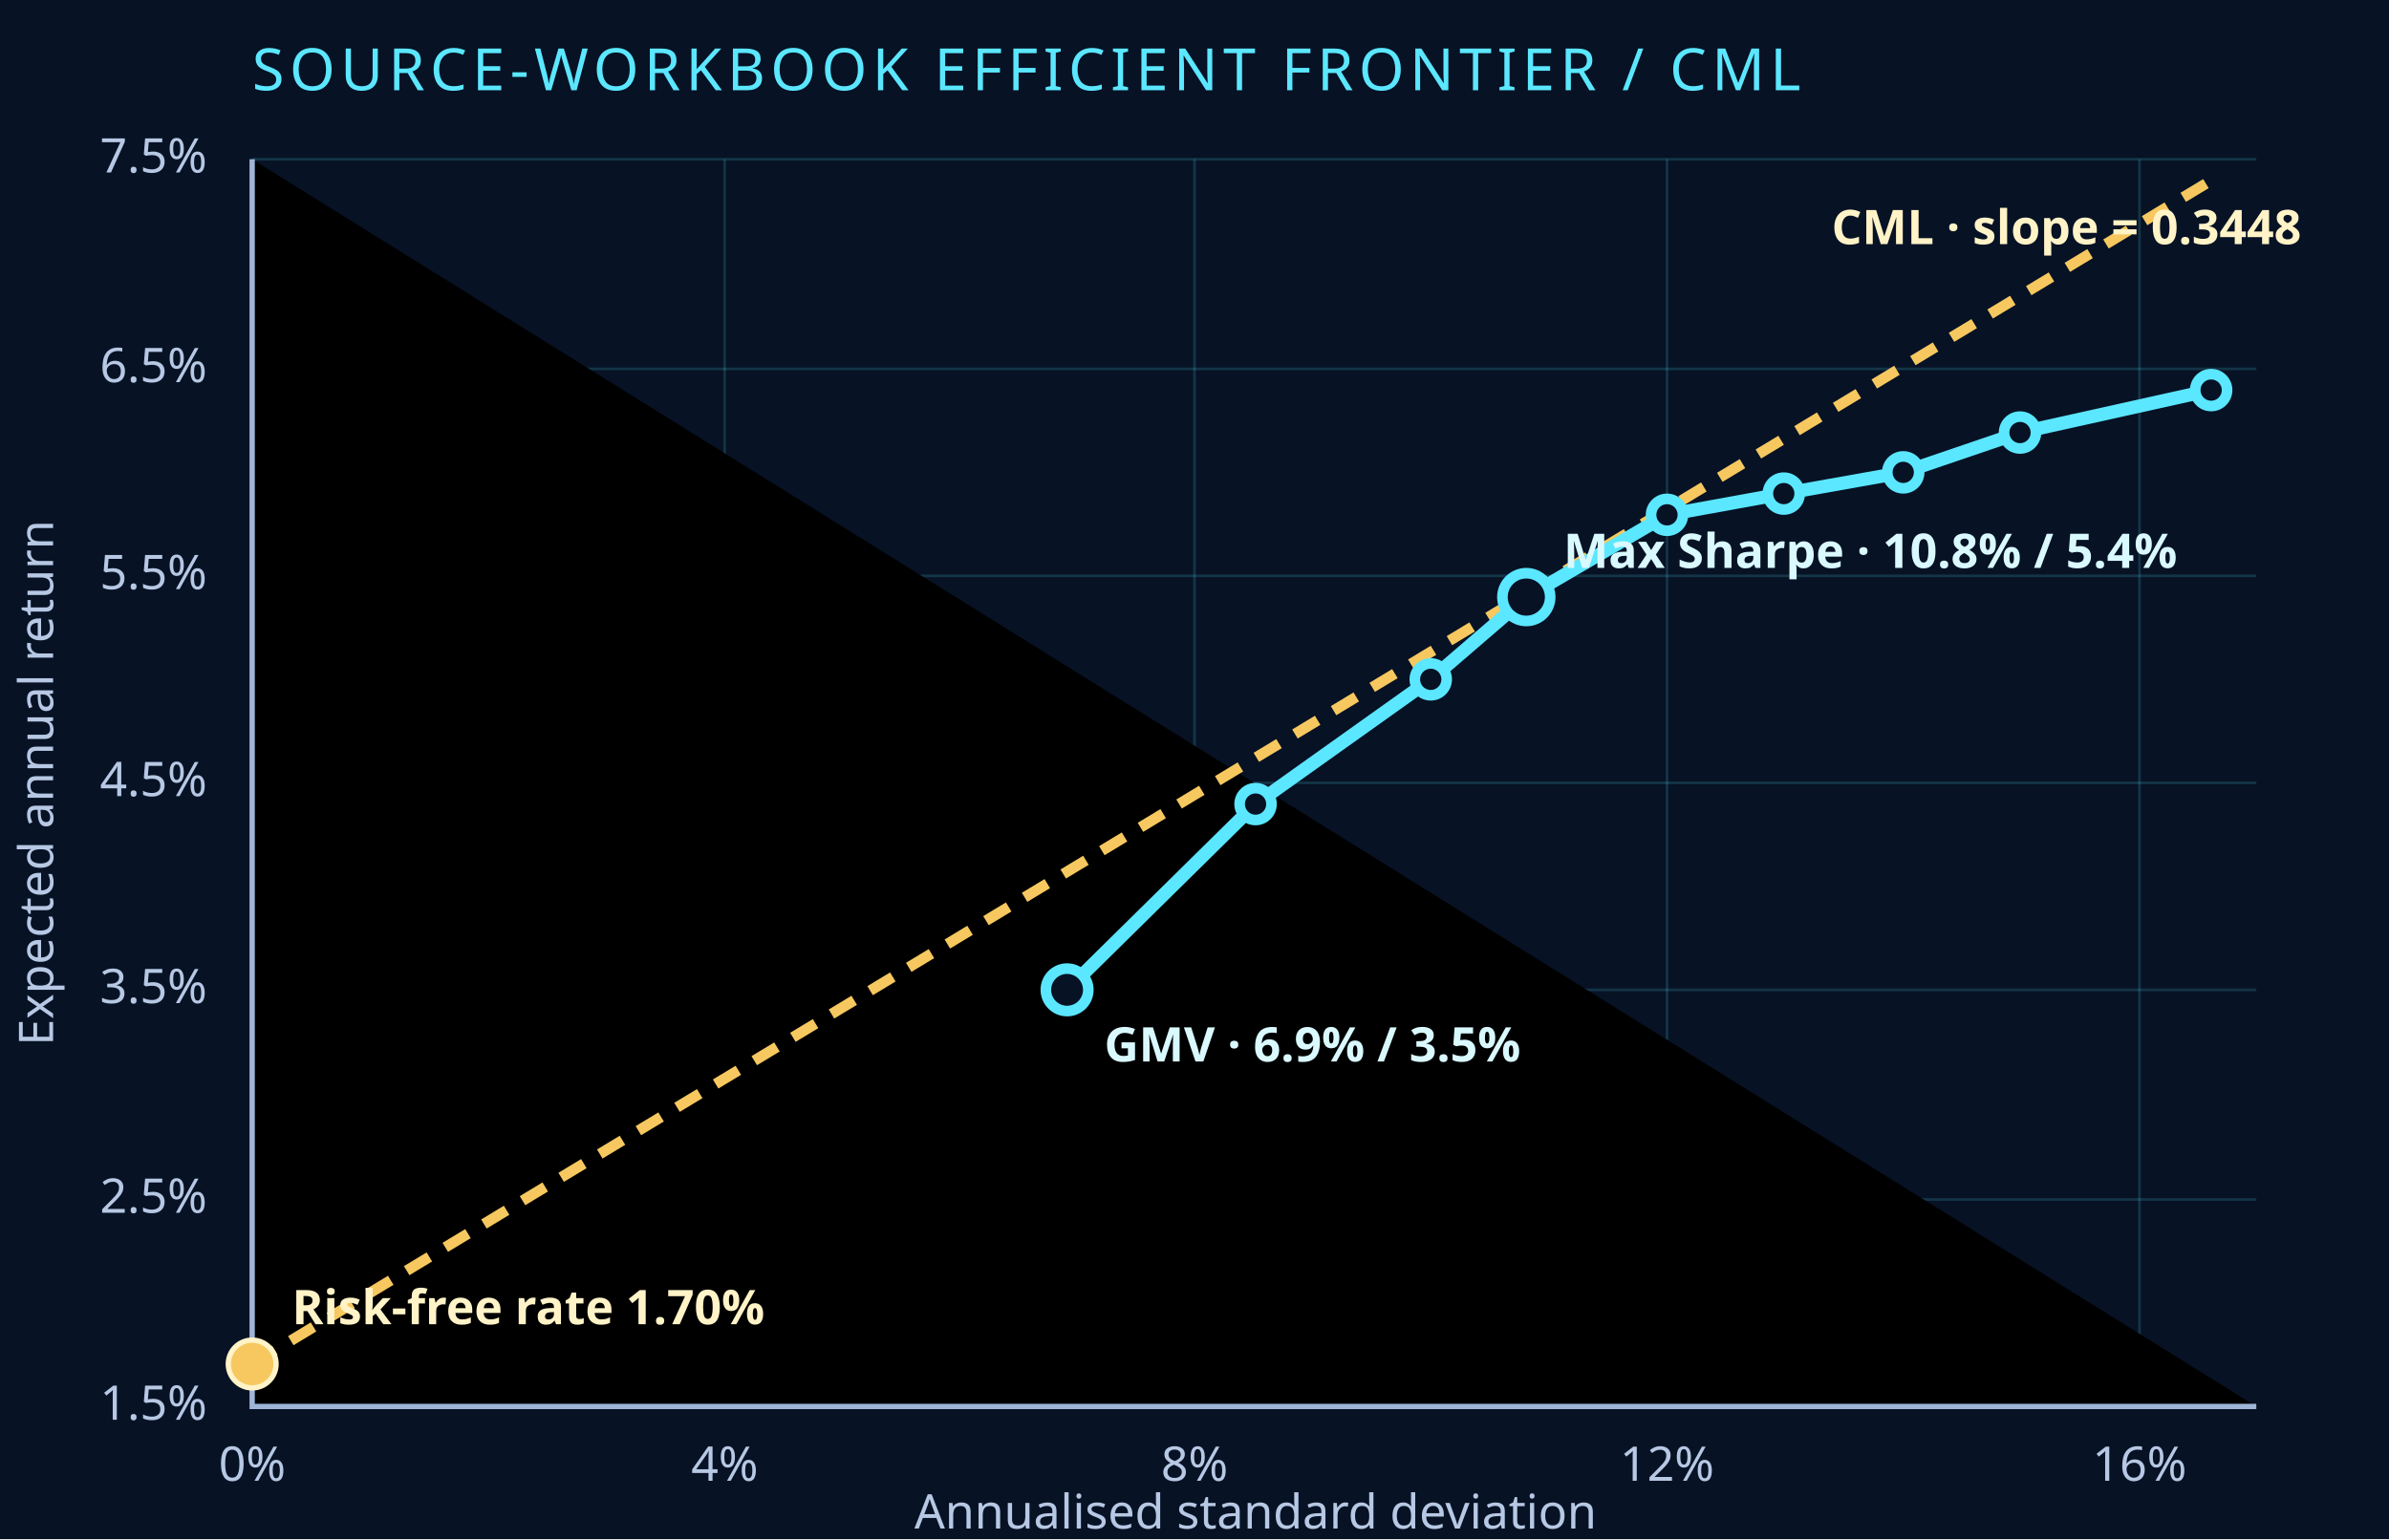
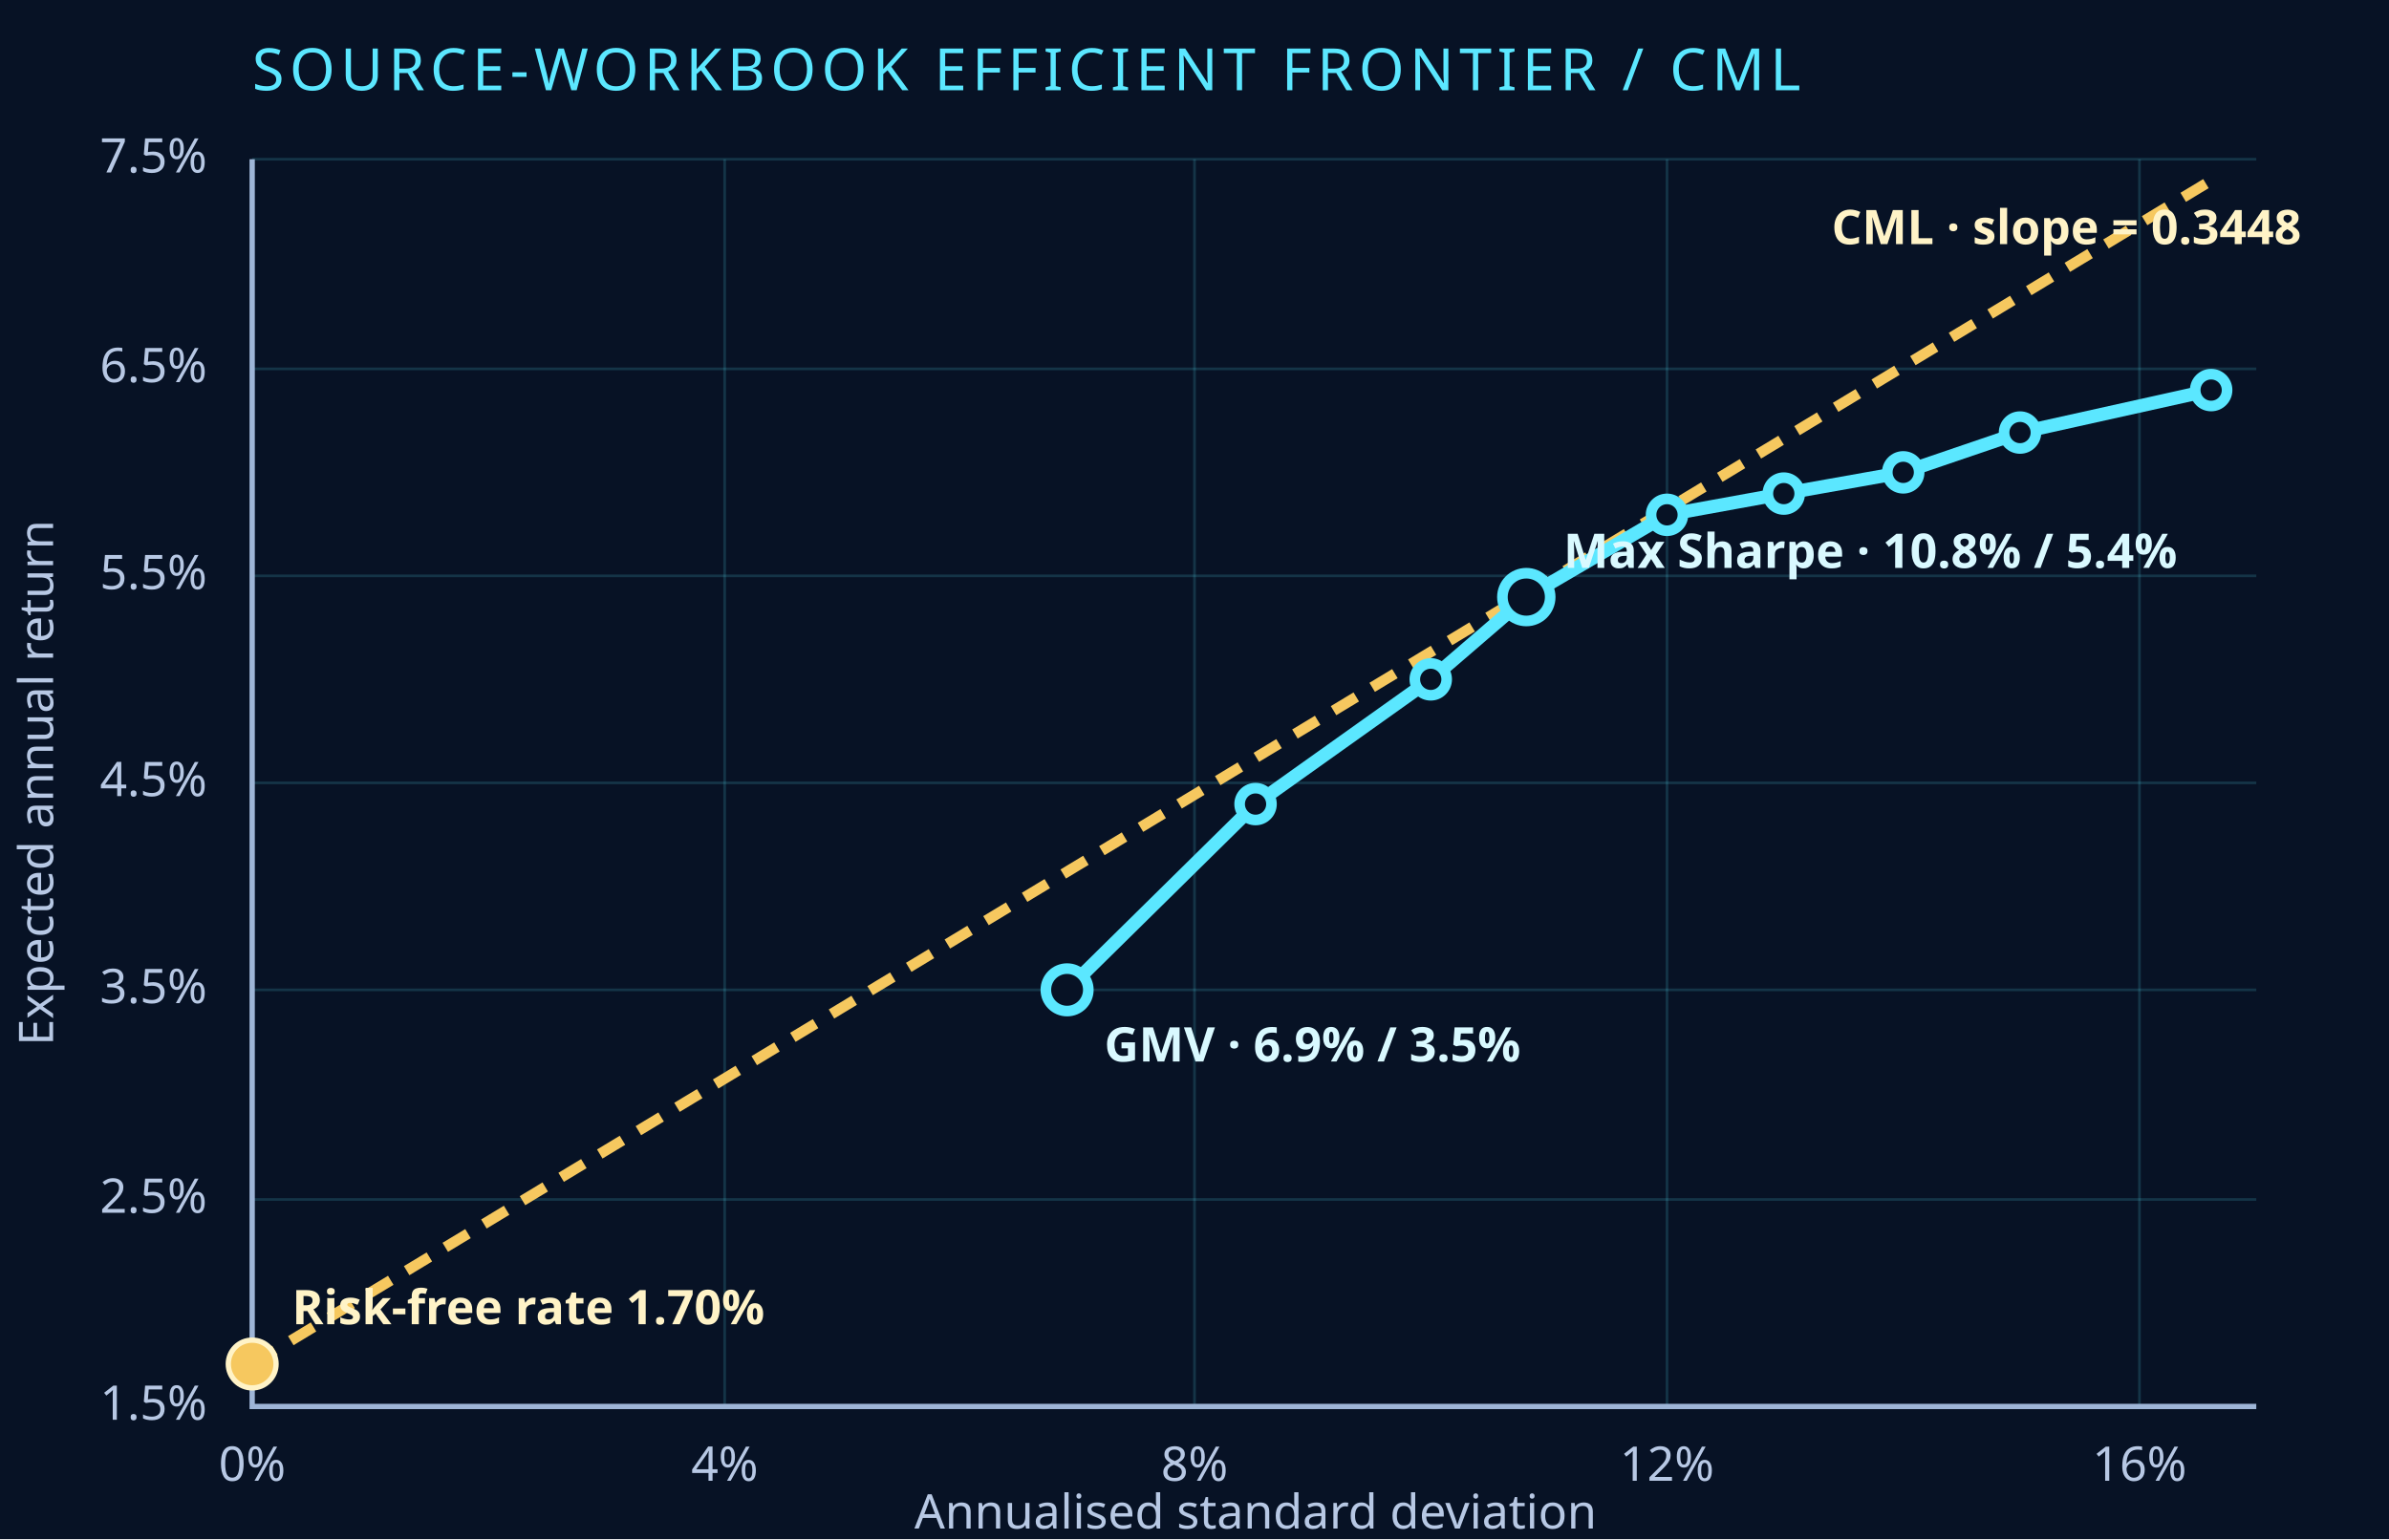
<svg xmlns="http://www.w3.org/2000/svg" viewBox="0 0 900 580" role="img" aria-labelledby="title desc">
  <rect width="900" height="580" fill="#071225" />
  <g stroke="#5be7ff" stroke-opacity=".16" stroke-width="1">
    <path d="M95 530H850M95 452H850M95 373H850M95 295H850M95 217H850M95 139H850M95 60H850" />
    <path d="M95 60V530M273 60V530M450 60V530M628 60V530M806 60V530" />
  </g>
-   <g stroke="#9eb5d7" stroke-width="2">
+   <g fill="none" stroke="#9eb5d7" stroke-width="2">
    <path d="M95 60V530H850" />
  </g>
  <g fill="#b7c8e4" font-family="IBM Plex Sans, sans-serif" font-size="18">
    <text x="78" y="535" text-anchor="end">1.5%</text>
    <text x="78" y="457" text-anchor="end">2.5%</text>
    <text x="78" y="378" text-anchor="end">3.5%</text>
    <text x="78" y="300" text-anchor="end">4.5%</text>
    <text x="78" y="222" text-anchor="end">5.5%</text>
    <text x="78" y="144" text-anchor="end">6.5%</text>
    <text x="78" y="65" text-anchor="end">7.5%</text>
    <text x="95" y="558" text-anchor="middle">0%</text>
    <text x="273" y="558" text-anchor="middle">4%</text>
    <text x="450" y="558" text-anchor="middle">8%</text>
    <text x="628" y="558" text-anchor="middle">12%</text>
    <text x="806" y="558" text-anchor="middle">16%</text>
    <text x="473" y="576" text-anchor="middle">Annualised standard deviation</text>
    <text x="20" y="295" transform="rotate(-90 20 295)" text-anchor="middle">Expected annual return</text>
  </g>
-   <path d="M95 514 L833 68" fill="none" stroke="#f6c85f" stroke-width="4" stroke-dasharray="10 7" />
+   <line x1="95" y1="514" x2="833" y2="68" stroke="#f6c85f" stroke-width="4" stroke-dasharray="10 7" />
  <path d="M402 373 L473 303 L539 256 L575 225 L628 194 L672 186 L717 178 L761 163 L833 147" fill="none" stroke="#5be7ff" stroke-width="5" stroke-linecap="round" stroke-linejoin="round" />
  <g fill="#071225" stroke="#5be7ff" stroke-width="4">
    <circle cx="402" cy="373" r="8" />
    <circle cx="473" cy="303" r="6" />
    <circle cx="539" cy="256" r="6" />
    <circle cx="575" cy="225" r="9" />
    <circle cx="628" cy="194" r="6" />
    <circle cx="672" cy="186" r="6" />
    <circle cx="717" cy="178" r="6" />
    <circle cx="761" cy="163" r="6" />
    <circle cx="833" cy="147" r="6" />
  </g>
  <circle cx="95" cy="514" r="9" fill="#f6c85f" stroke="#fff3c7" stroke-width="2" />
  <g font-family="IBM Plex Sans, sans-serif" font-size="18" font-weight="700">
    <text x="110" y="499" fill="#fff3c7">Risk-free rate 1.70%</text>
    <text x="416" y="400" fill="#d9f9ff">GMV · 6.9% / 3.5%</text>
    <text x="589" y="214" fill="#d9f9ff">Max Sharpe · 10.8% / 5.4%</text>
    <text x="690" y="92" fill="#fff3c7">CML · slope = 0.3448</text>
  </g>
  <text x="95" y="34" fill="#5be7ff" font-family="Orbitron, sans-serif" font-size="22" letter-spacing="2">SOURCE-WORKBOOK EFFICIENT FRONTIER / CML</text>
</svg>
